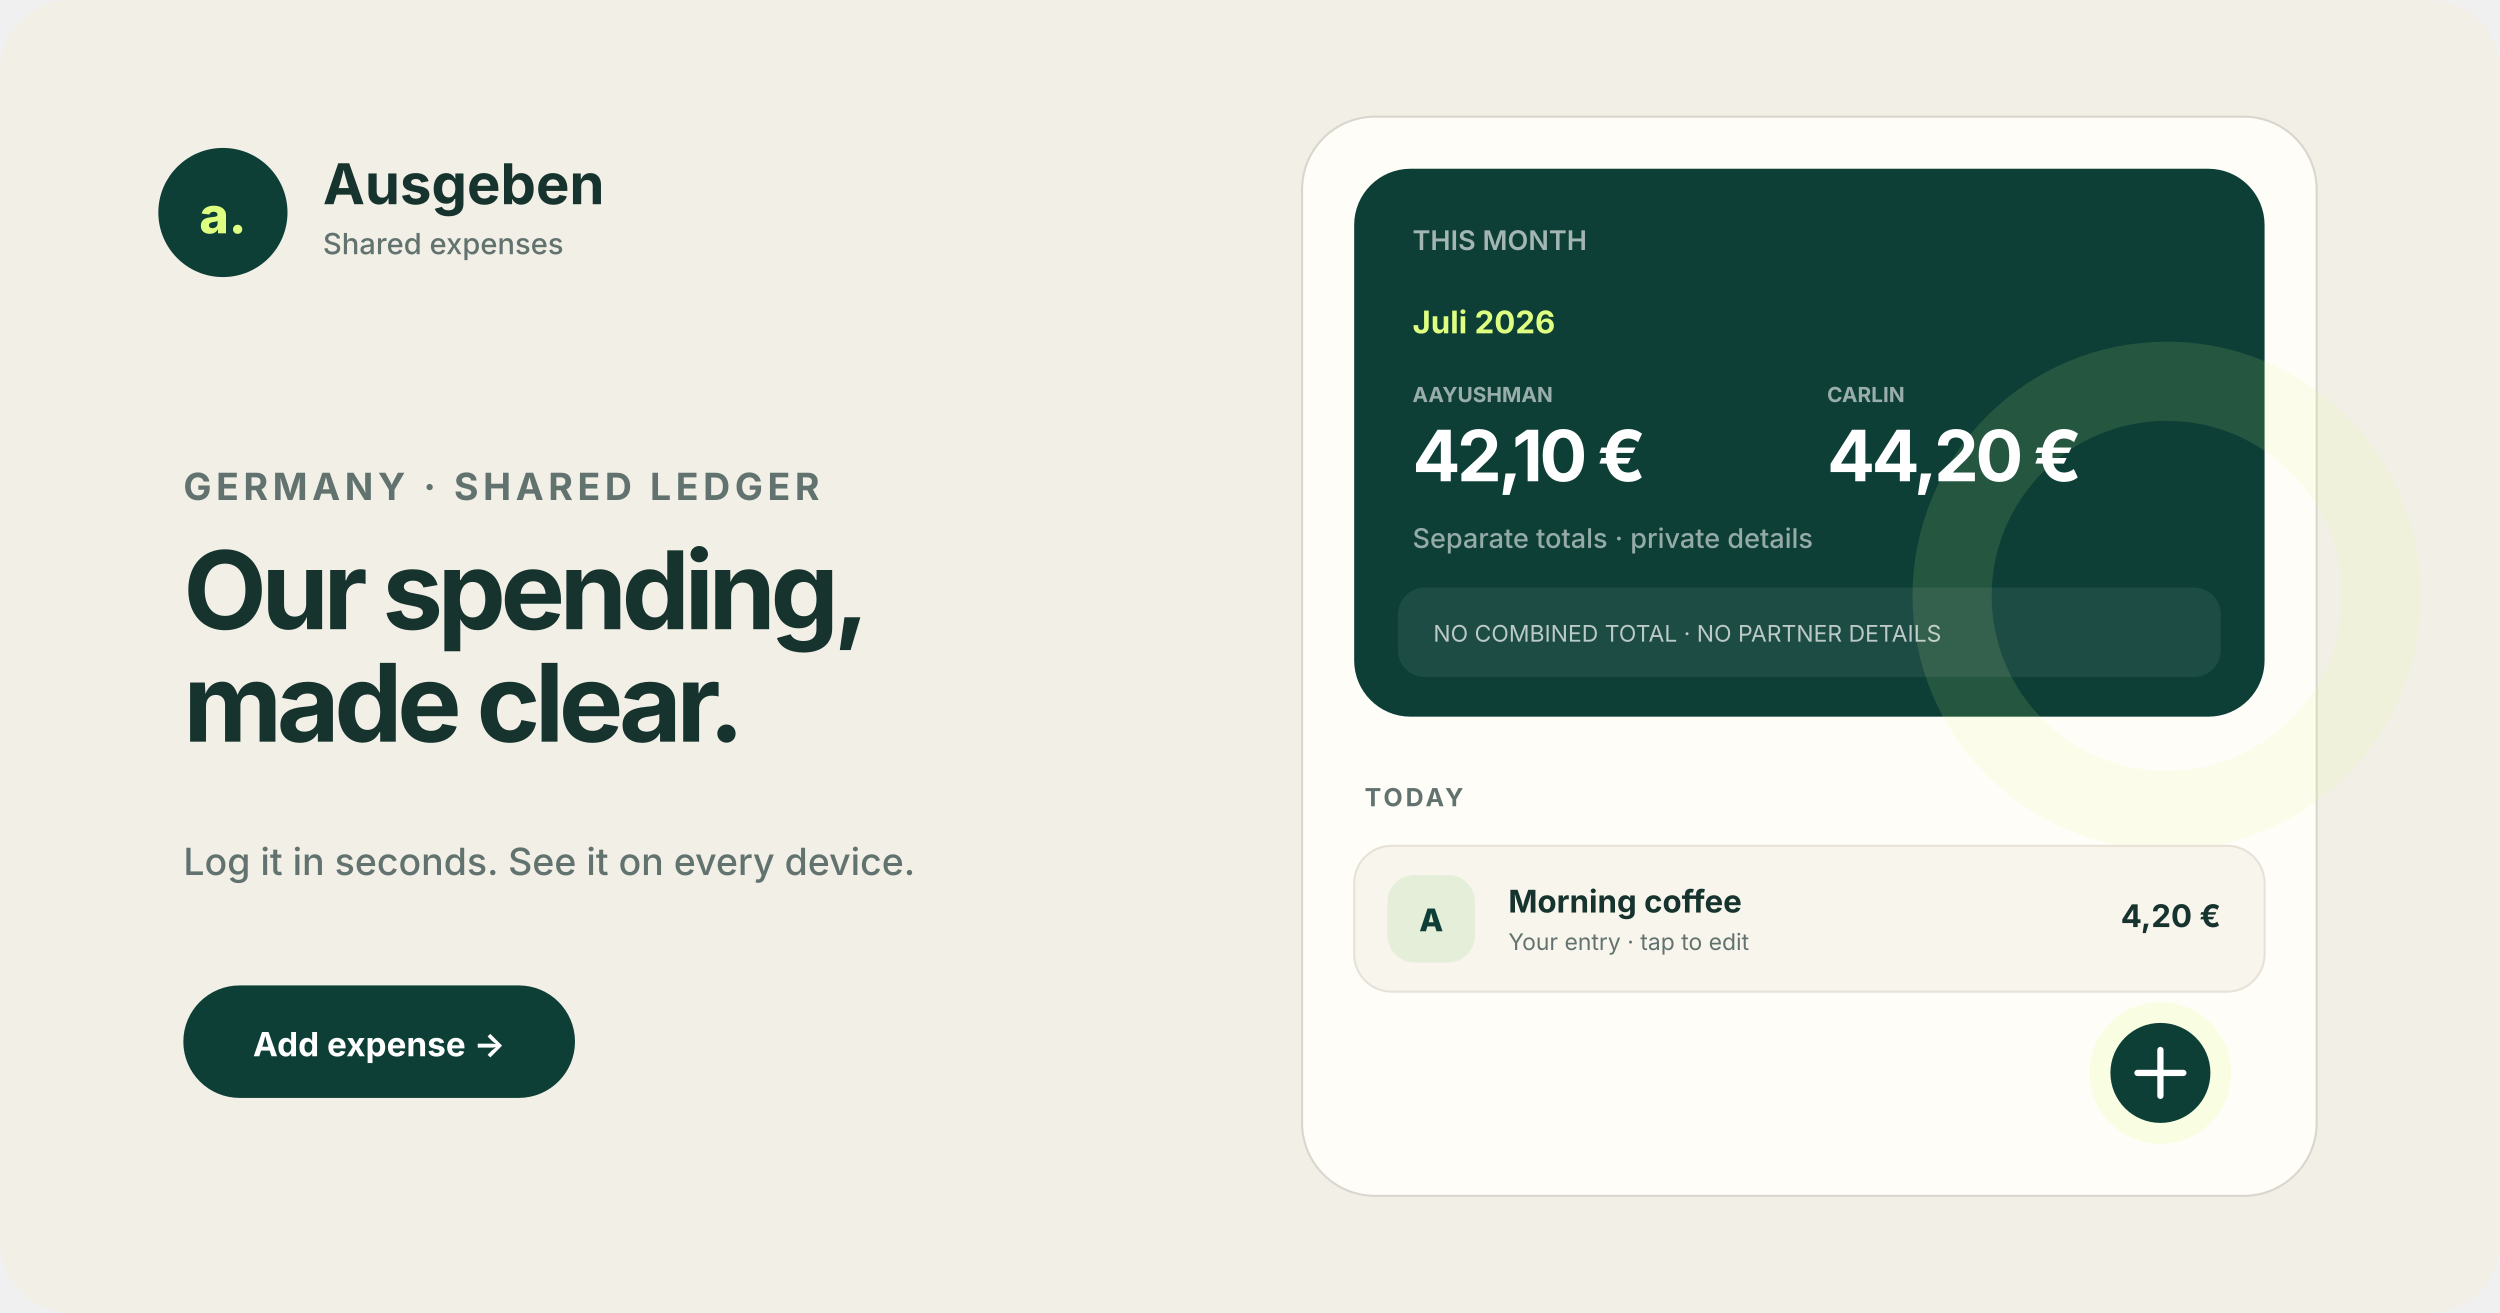
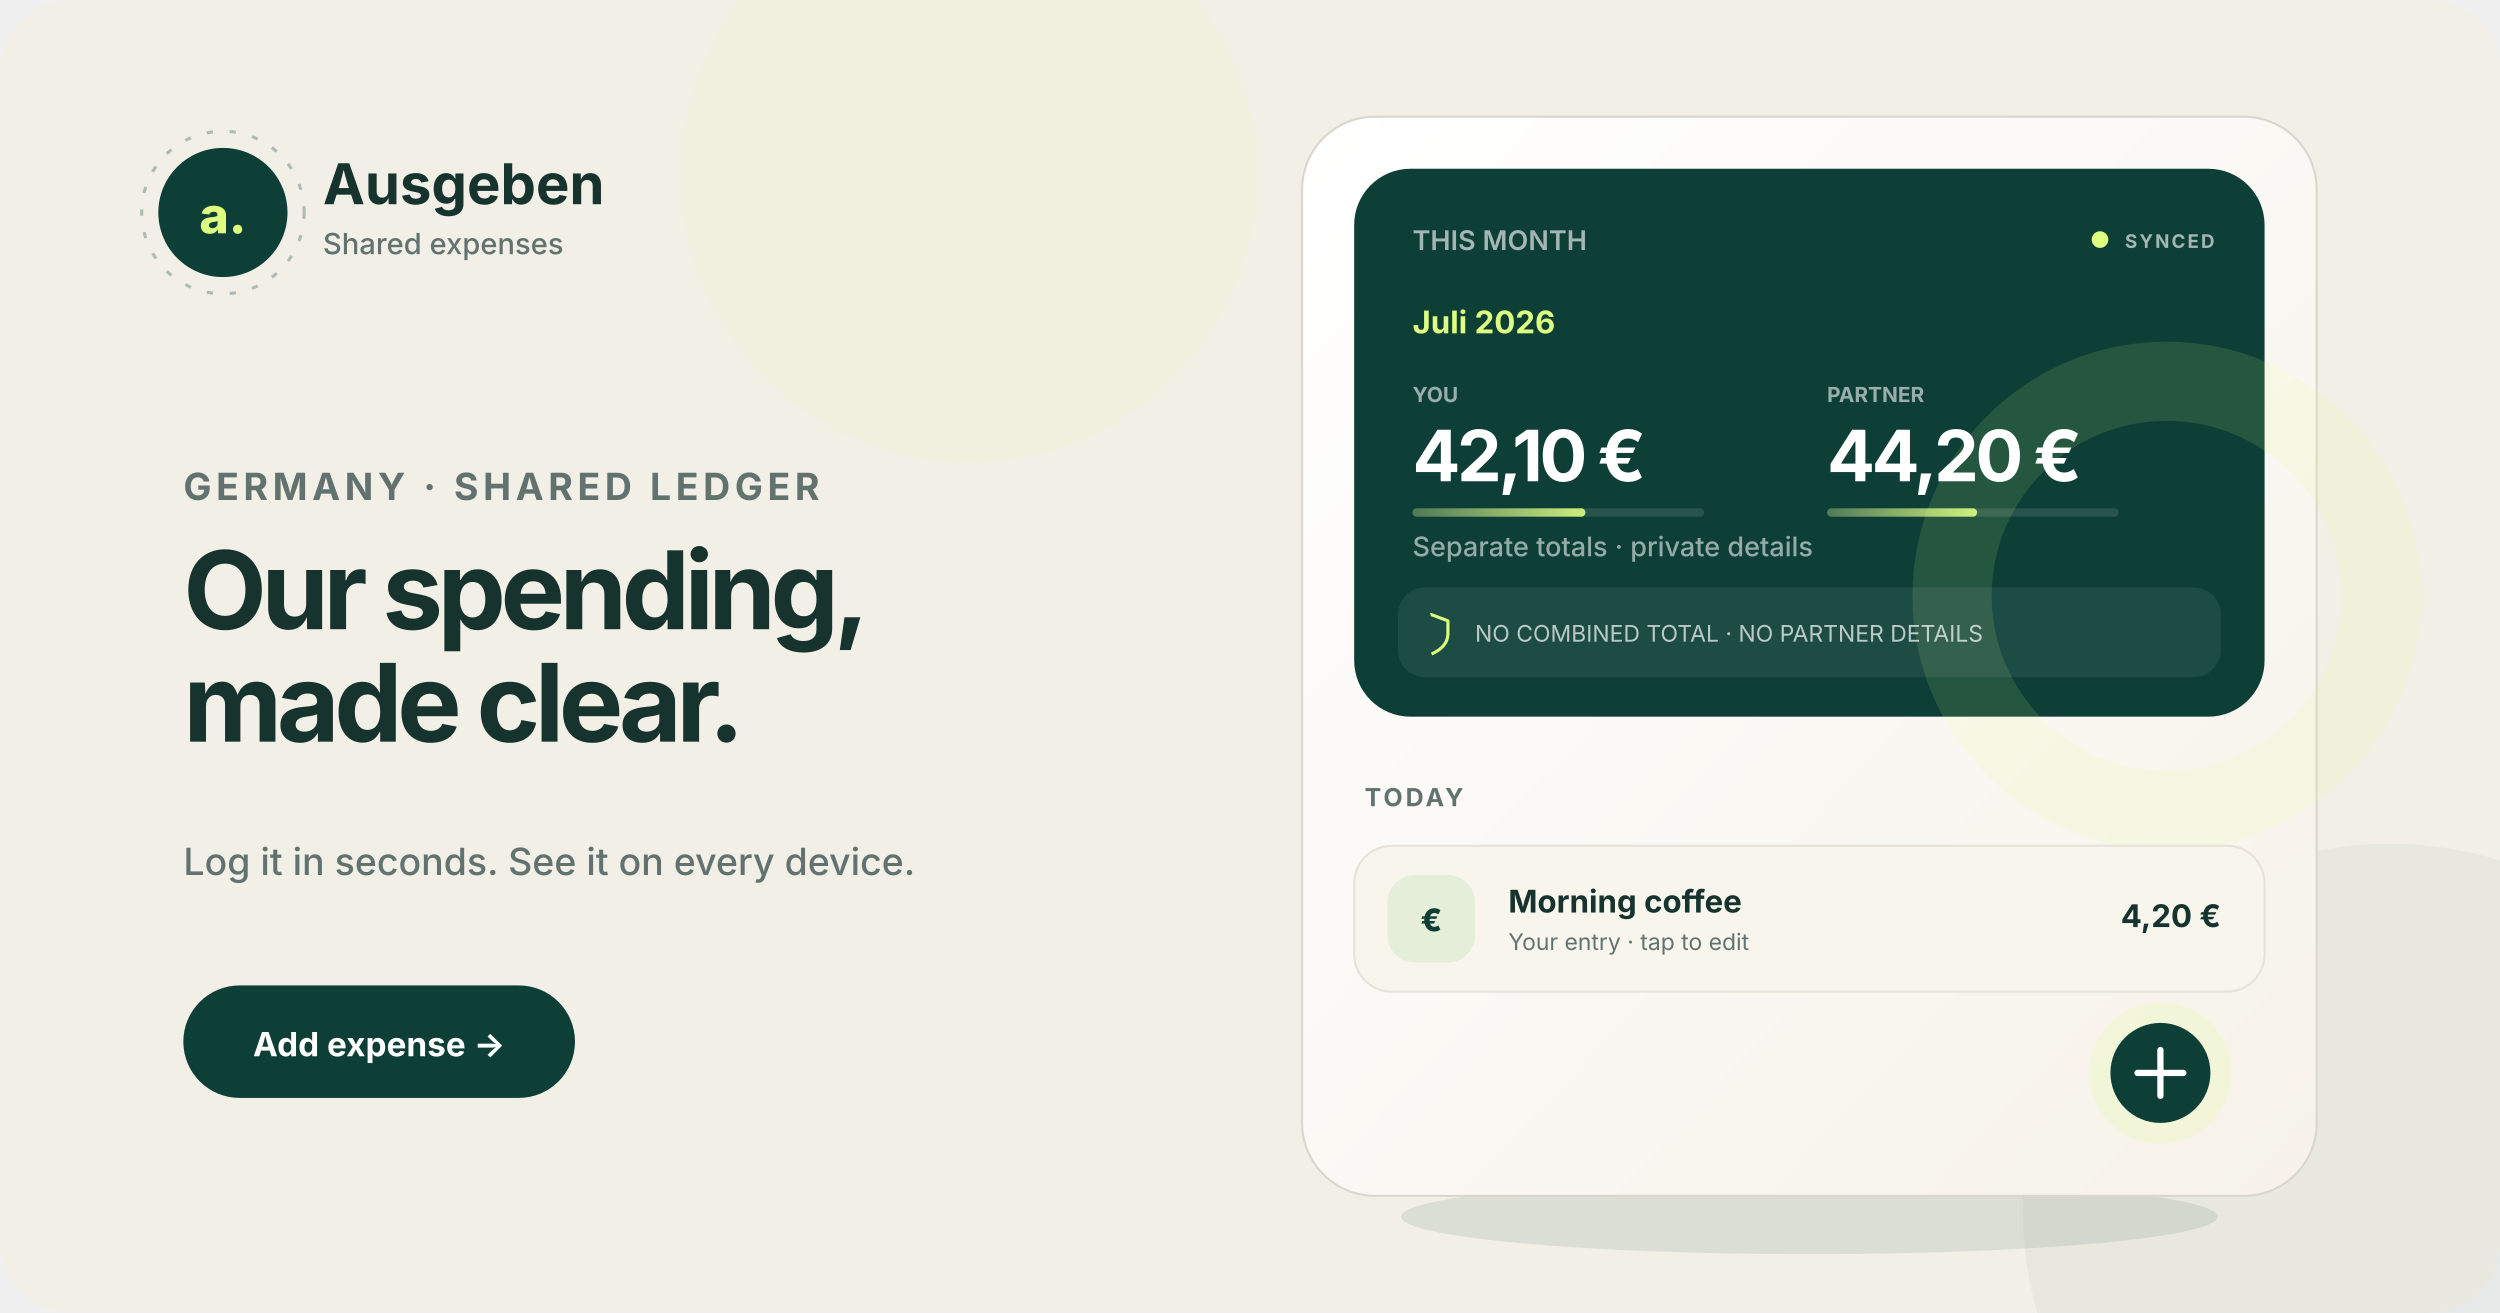
<svg xmlns="http://www.w3.org/2000/svg" viewBox="0 0 1200 630" role="img" aria-labelledby="title description">
  <style>
    .copy { font-family: Inter, ui-sans-serif, system-ui, -apple-system, BlinkMacSystemFont, "Segoe UI", sans-serif; }
    .mono { font-variant-numeric: tabular-nums; }
-     .new-row { animation: row-in 5.5s ease-in-out infinite; transform-origin: center; }
-     .old-total { animation: total-out 5.5s ease-in-out infinite; }
-     .new-total { animation: total-in 5.5s ease-in-out infinite; }
-     .tap { animation: tap 5.5s ease-in-out infinite; transform-origin: 1037px 515px; }
-     .pulse { animation: pulse 5.5s ease-in-out infinite; transform-origin: center; }
+     .ambient-a { animation: ambient-a 10s ease-in-out infinite; transform-origin: center; }
+     .ambient-b { animation: ambient-b 12s ease-in-out infinite; transform-origin: center; }
+     .logo-orbit { animation: orbit 12s linear infinite; transform-origin: 107px 102px; }
+     .hero-kicker { animation: copy-breathe 5.8s ease-in-out infinite; }
+     .hero-title { animation: title-breathe 5.8s ease-in-out infinite; transform-origin: 88px 330px; }
+     .cta { animation: cta-press 5.8s ease-in-out infinite; transform-origin: 182px 500px; }
+     .cta-shine { animation: shine 5.8s cubic-bezier(.2,.6,.2,1) infinite; }
+     .phone-float { animation: phone-float 5.8s ease-in-out infinite; transform-box: fill-box; transform-origin: center; }
+     .phone-shadow { animation: shadow-breathe 5.8s ease-in-out infinite; transform-box: fill-box; transform-origin: center; }
+     .live-dot { animation: live-dot 2.2s ease-in-out infinite; transform-box: fill-box; transform-origin: center; }
+     .privacy-stroke { animation: privacy-dash 5.8s ease-in-out infinite; }
+     .new-row { animation: row-in 5.8s cubic-bezier(.2,.75,.24,1) infinite; transform-box: fill-box; transform-origin: center; }
+     .old-total, .partner-bar-old { animation: total-out 5.8s ease-in-out infinite; }
+     .new-total, .partner-bar-new { animation: total-in 5.8s ease-in-out infinite; }
+     .tap { animation: tap 5.8s ease-in-out infinite; transform-box: fill-box; transform-origin: center; }
+     .pulse { animation: pulse 5.8s ease-in-out infinite; transform-box: fill-box; transform-origin: center; }
+     .sync-ring { animation: sync-ring 5.8s ease-out infinite; transform-box: fill-box; transform-origin: center; }
+     @keyframes ambient-a {
+       0%, 100% { transform: translate(0, 0) scale(1); }
+       50% { transform: translate(20px, 12px) scale(1.08); }
+     }
+     @keyframes ambient-b {
+       0%, 100% { transform: translate(0, 0); }
+       50% { transform: translate(-16px, -10px); }
+     }
+     @keyframes orbit { to { transform: rotate(360deg); } }
+     @keyframes copy-breathe {
+       0%, 100% { opacity: .72; }
+       35%, 76% { opacity: 1; }
+     }
+     @keyframes title-breathe {
+       0%, 100% { transform: translateY(0); }
+       50% { transform: translateY(-3px); }
+     }
+     @keyframes cta-press {
+       0%, 10%, 23%, 100% { transform: scale(1); }
+       15% { transform: scale(.97); }
+       19% { transform: scale(1.015); }
+     }
+     @keyframes shine {
+       0%, 5% { transform: translateX(-270px) skewX(-18deg); opacity: 0; }
+       10% { opacity: .28; }
+       25%, 100% { transform: translateX(260px) skewX(-18deg); opacity: 0; }
+     }
+     @keyframes phone-float {
+       0%, 100% { transform: translateY(0); }
+       50% { transform: translateY(-7px); }
+     }
+     @keyframes shadow-breathe {
+       0%, 100% { opacity: .09; transform: scale(.95); }
+       50% { opacity: .16; transform: scale(1); }
+     }
+     @keyframes live-dot {
+       0%, 100% { opacity: .45; transform: scale(.8); }
+       50% { opacity: 1; transform: scale(1.2); }
+     }
+     @keyframes privacy-dash {
+       0%, 28% { stroke-dashoffset: 28; opacity: .22; }
+       42%, 88% { stroke-dashoffset: 0; opacity: .7; }
+       100% { stroke-dashoffset: -28; opacity: .22; }
+     }
    @keyframes row-in {
      0%, 24% { opacity: 0; transform: translateY(18px); }
-       36%, 84% { opacity: 1; transform: translateY(0); }
+       36%, 86% { opacity: 1; transform: translateY(0); }
      96%, 100% { opacity: 0; transform: translateY(-5px); }
    }
    @keyframes total-out {
      0%, 26% { opacity: 1; transform: translateY(0); }
      34%, 94% { opacity: 0; transform: translateY(-9px); }
      100% { opacity: 1; transform: translateY(0); }
    }
    @keyframes total-in {
      0%, 27% { opacity: 0; transform: translateY(10px); }
      36%, 91% { opacity: 1; transform: translateY(0); }
      100% { opacity: 0; transform: translateY(-8px); }
    }
    @keyframes tap {
      0%, 11%, 100% { transform: scale(1); }
      15% { transform: scale(.94); }
      20% { transform: scale(1); }
    }
    @keyframes pulse {
      0%, 22%, 100% { opacity: .18; transform: scale(.82); }
      30%, 42% { opacity: .5; transform: scale(1.12); }
      52%, 94% { opacity: .18; transform: scale(.82); }
    }
+     @keyframes sync-ring {
+       0%, 26% { opacity: 0; transform: scale(.65); }
+       28% { opacity: .48; transform: scale(.65); }
+       48%, 100% { opacity: 0; transform: scale(1.5); }
+     }
    @media (prefers-reduced-motion: reduce) {
      * { animation: none !important; }
-       .old-total { opacity: 0; }
-       .new-total, .new-row { opacity: 1; }
+       .old-total, .partner-bar-old, .cta-shine, .sync-ring { opacity: 0; }
+       .new-total, .partner-bar-new, .new-row { opacity: 1; }
    }
  </style>
+   <defs>
+     <clipPath id="cta-clip">
+       <rect x="88" y="473" width="188" height="54" rx="27" />
+     </clipPath>
+     <linearGradient id="phone-edge" x1="0" y1="0" x2="1" y2="1">
+       <stop offset="0" stop-color="#ffffff" />
+       <stop offset="1" stop-color="#f6f2e9" />
+     </linearGradient>
+     <linearGradient id="accent-line" x1="0" y1="0" x2="1" y2="0">
+       <stop offset="0" stop-color="#dfff81" stop-opacity=".22" />
+       <stop offset="1" stop-color="#dfff81" stop-opacity=".9" />
+     </linearGradient>
+   </defs>
  <rect width="1200" height="630" rx="34" fill="#f2efe7" />
+   <circle class="ambient-a" cx="465" cy="84" r="138" fill="#dfff81" opacity=".09" />
+   <circle class="ambient-b" cx="1147" cy="581" r="176" fill="#0d3f37" opacity=".045" />
+   <circle class="logo-orbit" cx="107" cy="102" r="39" fill="none" stroke="#0d3f37" stroke-width="1.5" stroke-dasharray="3 8" opacity=".3" />
  <circle cx="107" cy="102" r="31" fill="#0d3f37" />
  <text class="copy" x="107" y="112" text-anchor="middle" font-size="24" font-weight="800" fill="#dfff81">a.</text>
  <text class="copy" x="155" y="98" font-size="27" font-weight="720" fill="#16332e">Ausgeben</text>
  <text class="copy" x="155" y="122" font-size="14" font-weight="520" fill="#62736f">Shared expenses</text>
-   <text class="copy" x="88" y="240" font-size="18" font-weight="750" letter-spacing="2.2" fill="#62736f">GERMANY · SHARED LEDGER</text>
-   <text class="copy" x="88" y="302" font-size="52" font-weight="680" letter-spacing="-2.6" fill="#16332e">Our spending,</text>
-   <text class="copy" x="88" y="356" font-size="52" font-weight="680" letter-spacing="-2.6" fill="#16332e">made clear.</text>
+   <text class="copy hero-kicker" x="88" y="240" font-size="18" font-weight="750" letter-spacing="2.2" fill="#62736f">GERMANY · SHARED LEDGER</text>
+   <g class="hero-title">
+     <text class="copy" x="88" y="302" font-size="52" font-weight="680" letter-spacing="-2.6" fill="#16332e">Our spending,</text>
+     <text class="copy" x="88" y="356" font-size="52" font-weight="680" letter-spacing="-2.6" fill="#16332e">made clear.</text>
+   </g>
  <text class="copy" x="88" y="420" font-size="18" font-weight="470" fill="#62736f">Log it in seconds. See it on every device.</text>
-   <rect x="88" y="473" width="188" height="54" rx="27" fill="#0d3f37" />
-   <text class="copy" x="182" y="507" text-anchor="middle" font-size="16" font-weight="700" fill="#ffffff">Add expense  →</text>
+   <g class="cta">
+     <rect x="88" y="473" width="188" height="54" rx="27" fill="#0d3f37" />
+     <rect class="cta-shine" x="51" y="460" width="49" height="78" fill="#ffffff" opacity="0" clip-path="url(#cta-clip)" />
+     <text class="copy" x="182" y="507" text-anchor="middle" font-size="16" font-weight="700" fill="#ffffff">Add expense  →</text>
+   </g>
+   <ellipse class="phone-shadow" cx="868.5" cy="584" rx="196" ry="18" fill="#0d3f37" opacity=".1" />
  <g transform="translate(625 56)">
-     <rect width="487" height="518" rx="35" fill="#fffdf8" stroke="#d9d6cd" />
-     <rect x="25" y="25" width="437" height="263" rx="27" fill="#0d3f37" />
-     <circle cx="415" cy="230" r="103" fill="none" stroke="#dfff81" stroke-width="38" opacity=".12" />
-     <text class="copy" x="53" y="64" font-size="13" font-weight="620" fill="#ffffff" opacity=".62">THIS MONTH</text>
-     <text class="copy" x="53" y="104" font-size="15" font-weight="700" fill="#dfff81">Juli 2026</text>
-     <text class="copy" x="53" y="137" font-size="10" font-weight="650" fill="#ffffff" opacity=".58">AAYUSHMAN</text>
-     <text class="copy mono" x="53" y="175" font-size="34" font-weight="660" letter-spacing="-1.6" fill="#ffffff">42,10 €</text>
-     <text class="copy" x="252" y="137" font-size="10" font-weight="650" fill="#ffffff" opacity=".58">CARLIN</text>
-     <g class="old-total">
-       <text class="copy mono" x="252" y="175" font-size="34" font-weight="660" letter-spacing="-1.6" fill="#ffffff">44,20 €</text>
-     </g>
-     <g class="new-total" opacity="0">
-       <text class="copy mono" x="252" y="175" font-size="34" font-weight="660" letter-spacing="-1.6" fill="#ffffff">69,00 €</text>
-     </g>
-     <text class="copy" x="53" y="207" font-size="13" font-weight="500" fill="#ffffff" opacity=".56">Separate totals · private details</text>
-     <rect x="46" y="226" width="395" height="43" rx="13" fill="#ffffff" opacity=".07" />
-     <text class="copy" x="63" y="252" font-size="11" fill="#ffffff" opacity=".7">NO COMBINED TOTAL · NO PARTNER DETAILS</text>
-     <text class="copy" x="30" y="331" font-size="12" font-weight="750" letter-spacing="1.4" fill="#62736f">TODAY</text>
-     <rect x="25" y="350" width="437" height="70" rx="18" fill="#f8f5ed" stroke="#e7e2d8" />
-     <rect x="41" y="364" width="42" height="42" rx="13" fill="#e5eed8" />
-     <text class="copy" x="62" y="391" text-anchor="middle" font-size="15" font-weight="780" fill="#0d3f37">A</text>
-     <text class="copy" x="99" y="382" font-size="15" font-weight="670" fill="#16332e">Morning coffee</text>
-     <text class="copy" x="99" y="400" font-size="11" fill="#62736f">Your entry · tap to edit</text>
-     <text class="copy mono" x="441" y="389" text-anchor="end" font-size="15" font-weight="730" fill="#16332e">4,20 €</text>
-     <g class="new-row" opacity="0">
-       <rect x="25" y="432" width="437" height="70" rx="18" fill="#f8f5ed" stroke="#d9e5cd" />
-       <rect x="41" y="446" width="42" height="42" rx="13" fill="#ffe5dc" />
-       <path d="M54 467a8 8 0 0 1 16 0v4H54z" fill="none" stroke="#873c29" stroke-width="2" />
-       <rect x="52" y="469" width="20" height="15" rx="4" fill="#873c29" />
-       <text class="copy" x="99" y="464" font-size="15" font-weight="670" fill="#16332e">Carlin's total updated</text>
-       <text class="copy" x="99" y="482" font-size="11" fill="#62736f">Purchase details stay private</text>
-       <text class="copy mono" x="441" y="471" text-anchor="end" font-size="15" font-weight="730" fill="#16332e">+24,80 €</text>
+     <g class="phone-float">
+       <rect width="487" height="518" rx="35" fill="url(#phone-edge)" stroke="#d9d6cd" />
+       <rect x="25" y="25" width="437" height="263" rx="27" fill="#0d3f37" />
+       <circle cx="415" cy="230" r="103" fill="none" stroke="#dfff81" stroke-width="38" opacity=".12" />
+       <text class="copy" x="53" y="64" font-size="13" font-weight="620" fill="#ffffff" opacity=".62">THIS MONTH</text>
+       <circle class="live-dot" cx="383" cy="59" r="4" fill="#dfff81" />
+       <text class="copy" x="395" y="63" font-size="9" font-weight="720" letter-spacing="1" fill="#ffffff" opacity=".62">SYNCED</text>
+       <text class="copy" x="53" y="104" font-size="15" font-weight="700" fill="#dfff81">Juli 2026</text>
+       <text class="copy" x="53" y="137" font-size="10" font-weight="650" fill="#ffffff" opacity=".58">YOU</text>
+       <text class="copy mono" x="53" y="175" font-size="34" font-weight="660" letter-spacing="-1.6" fill="#ffffff">42,10 €</text>
+       <text class="copy" x="252" y="137" font-size="10" font-weight="650" fill="#ffffff" opacity=".58">PARTNER</text>
+       <g class="old-total">
+         <text class="copy mono" x="252" y="175" font-size="34" font-weight="660" letter-spacing="-1.6" fill="#ffffff">44,20 €</text>
+       </g>
+       <g class="new-total" opacity="0">
+         <text class="copy mono" x="252" y="175" font-size="34" font-weight="660" letter-spacing="-1.6" fill="#ffffff">69,00 €</text>
+       </g>
+       <rect x="53" y="188" width="140" height="4" rx="2" fill="#ffffff" opacity=".11" />
+       <rect x="53" y="188" width="83" height="4" rx="2" fill="url(#accent-line)" />
+       <rect x="252" y="188" width="140" height="4" rx="2" fill="#ffffff" opacity=".11" />
+       <rect class="partner-bar-old" x="252" y="188" width="72" height="4" rx="2" fill="url(#accent-line)" />
+       <rect class="partner-bar-new" x="252" y="188" width="112" height="4" rx="2" fill="url(#accent-line)" opacity="0" />
+       <text class="copy" x="53" y="211" font-size="13" font-weight="500" fill="#ffffff" opacity=".56">Separate totals · private details</text>
+       <rect x="46" y="226" width="395" height="43" rx="13" fill="#ffffff" opacity=".07" />
+       <path class="privacy-stroke" d="M62 239l8 3v6c0 5-3.5 8-8 10-4.5-2-8-5-8-10v-6z" fill="none" stroke="#dfff81" stroke-width="1.5" stroke-linejoin="round" stroke-dasharray="28" />
+       <text class="copy" x="83" y="252" font-size="11" fill="#ffffff" opacity=".7">NO COMBINED TOTAL · NO PARTNER DETAILS</text>
+       <text class="copy" x="30" y="331" font-size="12" font-weight="750" letter-spacing="1.4" fill="#62736f">TODAY</text>
+       <rect x="25" y="350" width="437" height="70" rx="18" fill="#f8f5ed" stroke="#e7e2d8" />
+       <rect x="41" y="364" width="42" height="42" rx="13" fill="#e5eed8" />
+       <text class="copy" x="62" y="391" text-anchor="middle" font-size="15" font-weight="780" fill="#0d3f37">€</text>
+       <text class="copy" x="99" y="382" font-size="15" font-weight="670" fill="#16332e">Morning coffee</text>
+       <text class="copy" x="99" y="400" font-size="11" fill="#62736f">Your entry · tap to edit</text>
+       <text class="copy mono" x="441" y="389" text-anchor="end" font-size="15" font-weight="730" fill="#16332e">4,20 €</text>
+       <g class="new-row" opacity="0">
+         <rect x="25" y="432" width="437" height="70" rx="18" fill="#f8f5ed" stroke="#d9e5cd" />
+         <rect x="41" y="446" width="42" height="42" rx="13" fill="#ffe5dc" />
+         <path d="M54 467a8 8 0 0 1 16 0v4H54z" fill="none" stroke="#873c29" stroke-width="2" />
+         <rect x="52" y="469" width="20" height="15" rx="4" fill="#873c29" />
+         <text class="copy" x="99" y="464" font-size="15" font-weight="670" fill="#16332e">Partner total updated</text>
+         <text class="copy" x="99" y="482" font-size="11" fill="#62736f">Purchase details stay private</text>
+         <text class="copy mono" x="441" y="471" text-anchor="end" font-size="15" font-weight="730" fill="#16332e">+24,80 €</text>
+       </g>
+       <circle class="sync-ring" cx="412" cy="459" r="28" fill="none" stroke="#dfff81" stroke-width="3" opacity="0" />
+       <circle class="pulse" cx="412" cy="459" r="34" fill="#dfff81" opacity=".18" />
+       <g class="tap">
+         <circle cx="412" cy="459" r="24" fill="#0d3f37" />
+         <path d="M412 448v22M401 459h22" stroke="#ffffff" stroke-width="3" stroke-linecap="round" />
+       </g>
    </g>
  </g>
-   <circle class="pulse" cx="1037" cy="515" r="34" fill="#dfff81" opacity=".18" />
-   <g class="tap">
-     <circle cx="1037" cy="515" r="24" fill="#0d3f37" />
-     <path d="M1037 504v22M1026 515h22" stroke="#ffffff" stroke-width="3" stroke-linecap="round" />
-   </g>
</svg>
